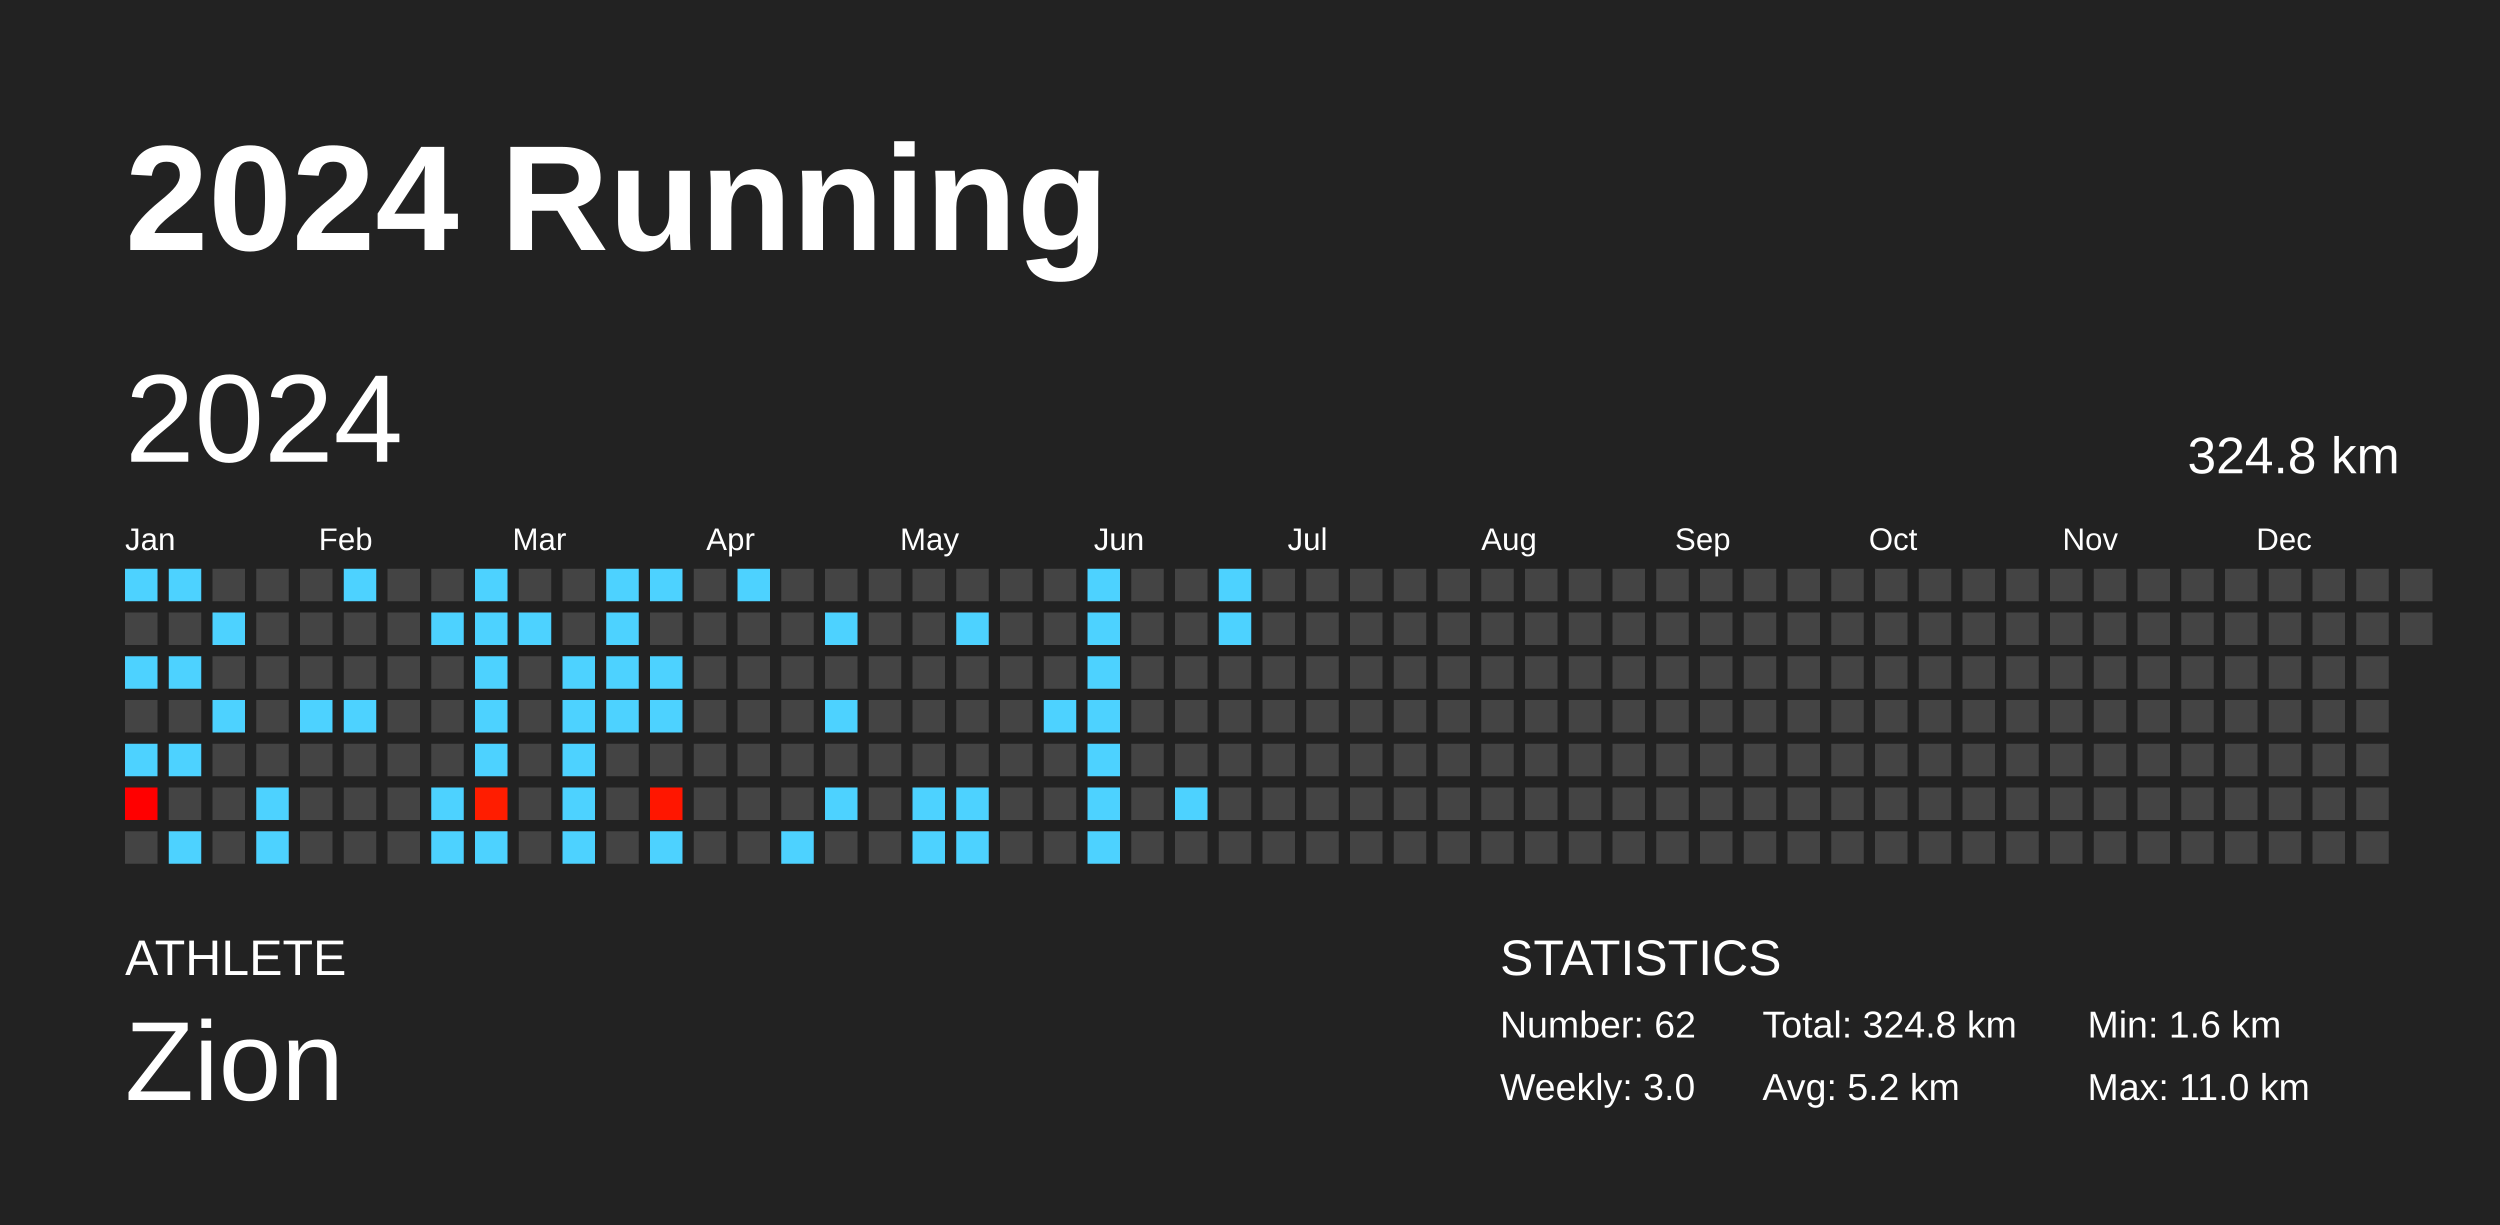
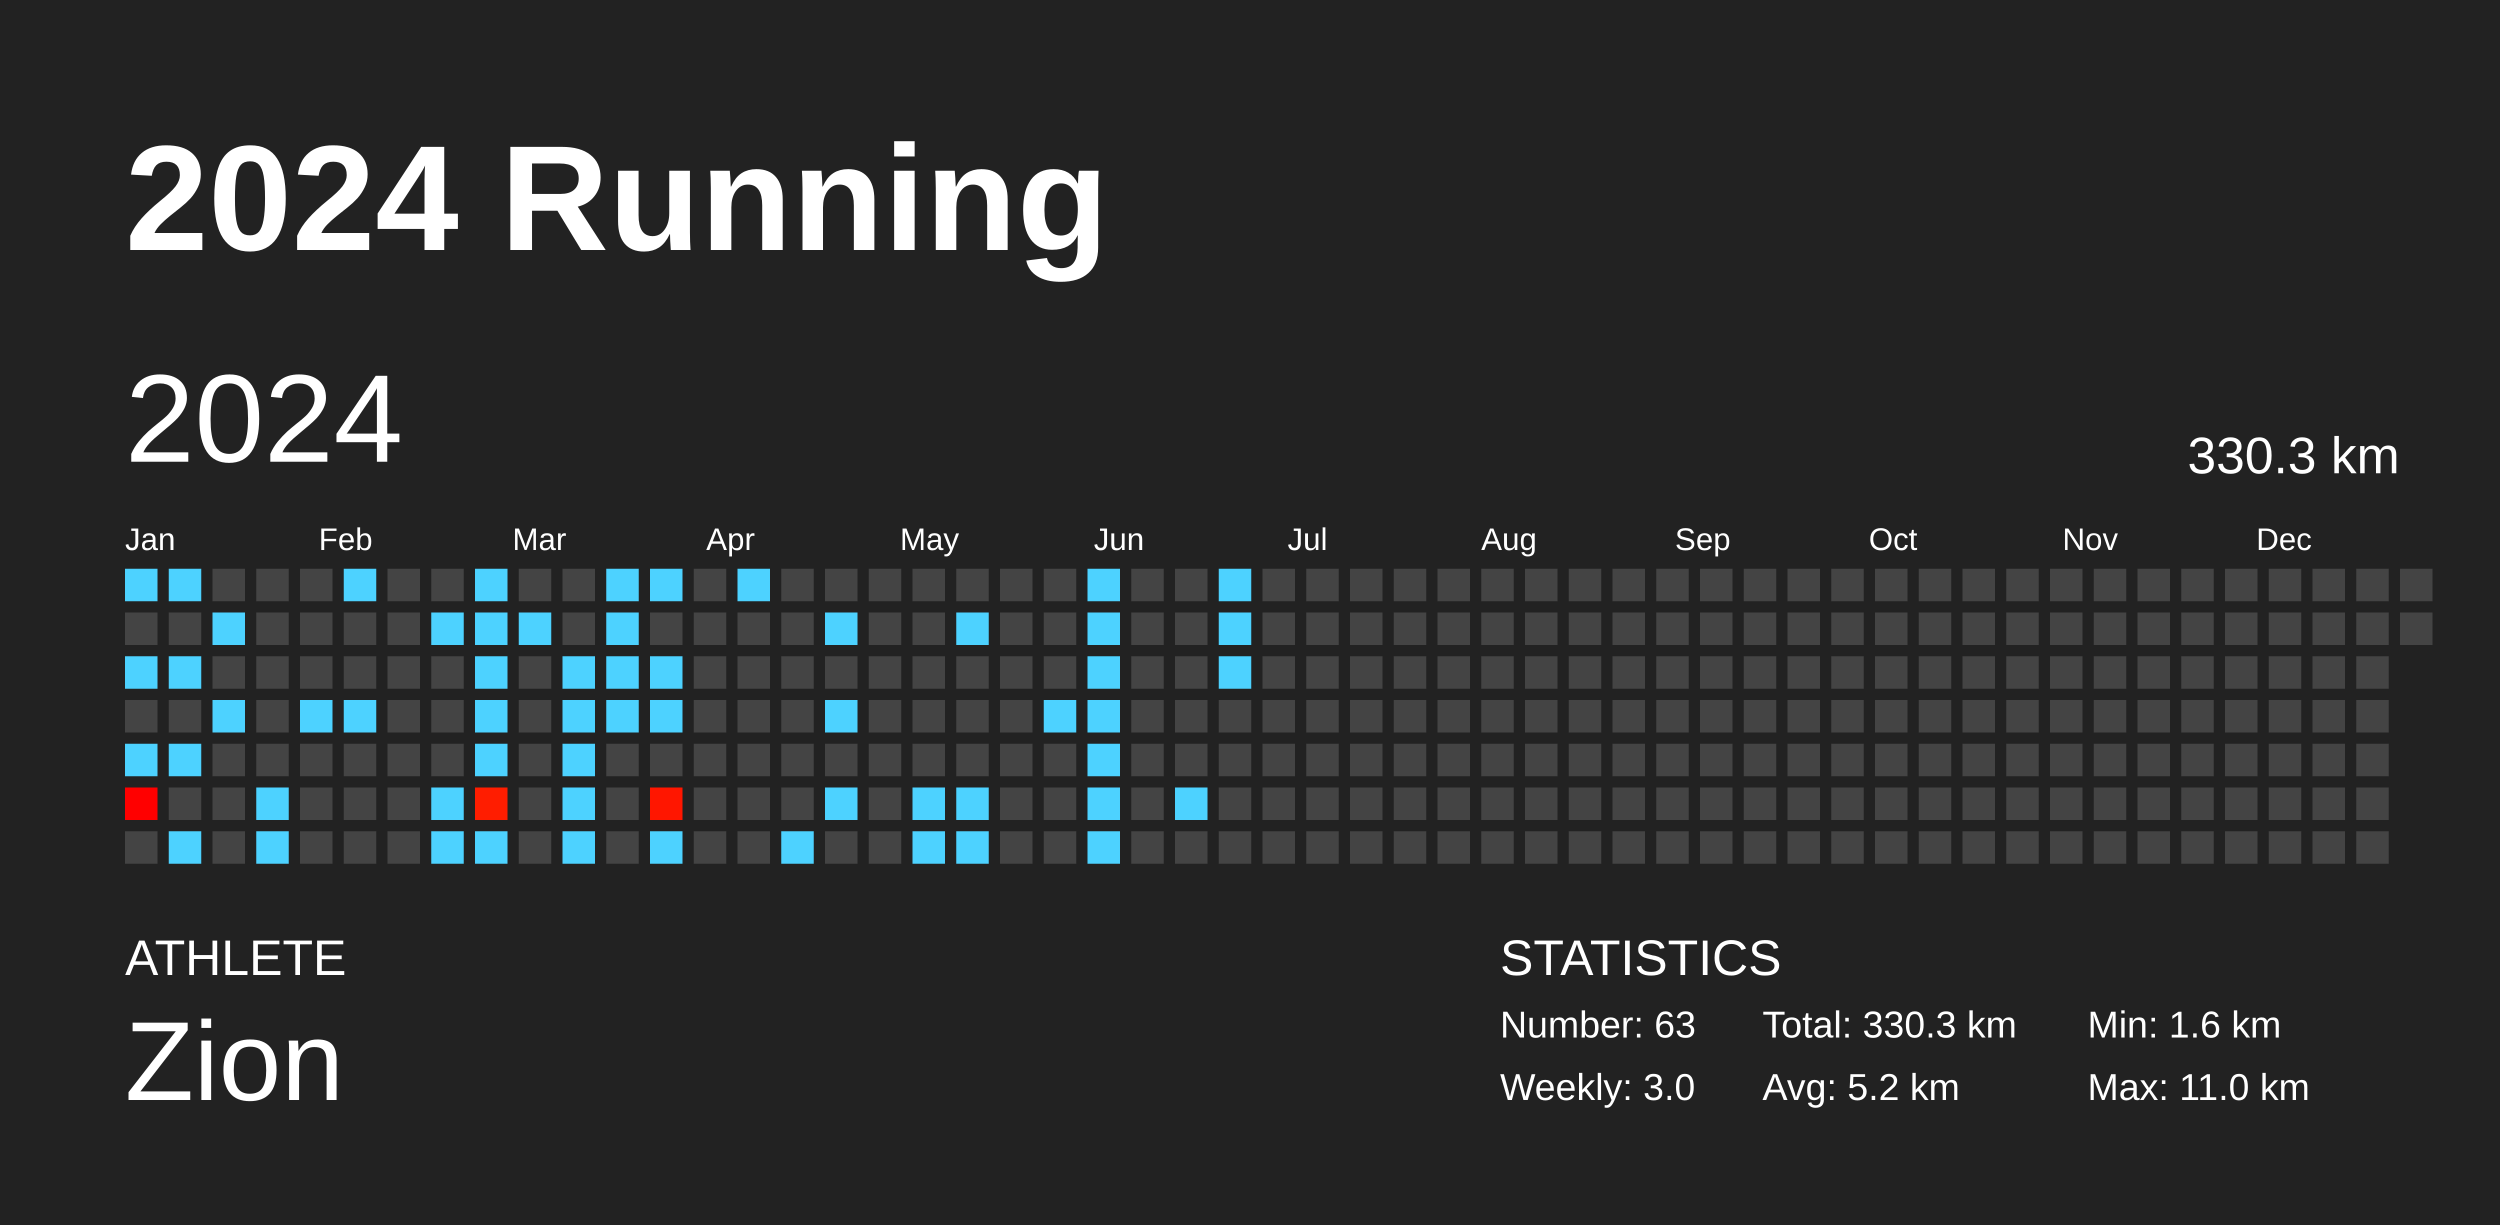
<svg xmlns="http://www.w3.org/2000/svg" baseProfile="full" height="98mm" version="1.1" viewBox="0,0,200,98" width="200mm">
  <defs />
  <rect fill="#222222" height="98" width="200" x="0" y="0" />
  <text fill="#FFFFFF" style="font-size:12px; font-family:Arial; font-weight:bold;" x="10" y="20">2024 Running</text>
  <text fill="#FFFFFF" style="font-size:4px; font-family:Arial" x="10" y="78">ATHLETE</text>
  <text fill="#FFFFFF" style="font-size:9px; font-family:Arial" x="10" y="88">Zion</text>
  <text fill="#FFFFFF" style="font-size:4px; font-family:Arial" x="120" y="78">STATISTICS</text>
-   <text fill="#FFFFFF" style="font-size:3px; font-family:Arial" x="120" y="83">Number: 62</text>
+   <text fill="#FFFFFF" style="font-size:3px; font-family:Arial" x="120" y="83">Number: 63</text>
  <text fill="#FFFFFF" style="font-size:3px; font-family:Arial" x="120" y="88">Weekly: 3.0</text>
-   <text fill="#FFFFFF" style="font-size:3px; font-family:Arial" x="141" y="83">Total: 324.8 km</text>
+   <text fill="#FFFFFF" style="font-size:3px; font-family:Arial" x="141" y="83">Total: 330.3 km</text>
  <text fill="#FFFFFF" style="font-size:3px; font-family:Arial" x="141" y="88">Avg: 5.2 km</text>
  <text fill="#FFFFFF" style="font-size:3px; font-family:Arial" x="167" y="83">Min: 1.6 km</text>
  <text fill="#FFFFFF" style="font-size:3px; font-family:Arial" x="167" y="88">Max: 11.0 km</text>
  <text dominant-baseline="hanging" fill="#FFFFFF" style="font-size:10.0px; font-family:Arial;" x="10" y="30">2024</text>
-   <text dominant-baseline="hanging" fill="#FFFFFF" style="font-size:4.125px; font-family:Arial;" x="175" y="35">324.8 km</text>
+   <text dominant-baseline="hanging" fill="#FFFFFF" style="font-size:4.125px; font-family:Arial;" x="175" y="35">330.3 km</text>
  <text fill="#FFFFFF" style="font-size:2.5px; font-family:Arial" x="10.0" y="44">Jan</text>
  <text fill="#FFFFFF" style="font-size:2.5px; font-family:Arial" x="25.5" y="44">Feb</text>
  <text fill="#FFFFFF" style="font-size:2.5px; font-family:Arial" x="41.0" y="44">Mar</text>
  <text fill="#FFFFFF" style="font-size:2.5px; font-family:Arial" x="56.5" y="44">Apr</text>
  <text fill="#FFFFFF" style="font-size:2.5px; font-family:Arial" x="72.0" y="44">May</text>
  <text fill="#FFFFFF" style="font-size:2.5px; font-family:Arial" x="87.5" y="44">Jun</text>
  <text fill="#FFFFFF" style="font-size:2.5px; font-family:Arial" x="103.0" y="44">Jul</text>
  <text fill="#FFFFFF" style="font-size:2.5px; font-family:Arial" x="118.5" y="44">Aug</text>
  <text fill="#FFFFFF" style="font-size:2.5px; font-family:Arial" x="134.0" y="44">Sep</text>
  <text fill="#FFFFFF" style="font-size:2.5px; font-family:Arial" x="149.5" y="44">Oct</text>
  <text fill="#FFFFFF" style="font-size:2.5px; font-family:Arial" x="165.0" y="44">Nov</text>
  <text fill="#FFFFFF" style="font-size:2.5px; font-family:Arial" x="180.5" y="44">Dec</text>
  <rect fill="#4dd2ff" height="2.6" width="2.6" x="10.0" y="45.5" />
  <rect fill="#444444" height="2.6" width="2.6" x="10.0" y="49.0" />
  <rect fill="#4dd2ff" height="2.6" width="2.6" x="10.0" y="52.5" />
  <rect fill="#444444" height="2.6" width="2.6" x="10.0" y="56.0" />
  <rect fill="#4dd2ff" height="2.6" width="2.6" x="10.0" y="59.5" />
  <rect fill="#ff0000" height="2.6" width="2.6" x="10.0" y="63.0" />
  <rect fill="#444444" height="2.6" width="2.6" x="10.0" y="66.5" />
  <rect fill="#4dd2ff" height="2.6" width="2.6" x="13.5" y="45.5" />
  <rect fill="#444444" height="2.6" width="2.6" x="13.5" y="49.0" />
  <rect fill="#4dd2ff" height="2.6" width="2.6" x="13.5" y="52.5" />
  <rect fill="#444444" height="2.6" width="2.6" x="13.5" y="56.0" />
  <rect fill="#4dd2ff" height="2.6" width="2.6" x="13.5" y="59.5" />
  <rect fill="#444444" height="2.6" width="2.6" x="13.5" y="63.0" />
  <rect fill="#4dd2ff" height="2.6" width="2.6" x="13.5" y="66.5" />
  <rect fill="#444444" height="2.6" width="2.6" x="17.0" y="45.5" />
  <rect fill="#4dd2ff" height="2.6" width="2.6" x="17.0" y="49.0" />
  <rect fill="#444444" height="2.6" width="2.6" x="17.0" y="52.5" />
  <rect fill="#4dd2ff" height="2.6" width="2.6" x="17.0" y="56.0" />
  <rect fill="#444444" height="2.6" width="2.6" x="17.0" y="59.5" />
  <rect fill="#444444" height="2.6" width="2.6" x="17.0" y="63.0" />
  <rect fill="#444444" height="2.6" width="2.6" x="17.0" y="66.5" />
  <rect fill="#444444" height="2.6" width="2.6" x="20.5" y="45.5" />
  <rect fill="#444444" height="2.6" width="2.6" x="20.5" y="49.0" />
  <rect fill="#444444" height="2.6" width="2.6" x="20.5" y="52.5" />
  <rect fill="#444444" height="2.6" width="2.6" x="20.5" y="56.0" />
  <rect fill="#444444" height="2.6" width="2.6" x="20.5" y="59.5" />
  <rect fill="#4dd2ff" height="2.6" width="2.6" x="20.5" y="63.0" />
  <rect fill="#4dd2ff" height="2.6" width="2.6" x="20.5" y="66.5" />
  <rect fill="#444444" height="2.6" width="2.6" x="24.0" y="45.5" />
  <rect fill="#444444" height="2.6" width="2.6" x="24.0" y="49.0" />
  <rect fill="#444444" height="2.6" width="2.6" x="24.0" y="52.5" />
  <rect fill="#4dd2ff" height="2.6" width="2.6" x="24.0" y="56.0" />
  <rect fill="#444444" height="2.6" width="2.6" x="24.0" y="59.5" />
  <rect fill="#444444" height="2.6" width="2.6" x="24.0" y="63.0" />
  <rect fill="#444444" height="2.6" width="2.6" x="24.0" y="66.5" />
  <rect fill="#4dd2ff" height="2.6" width="2.6" x="27.5" y="45.5" />
  <rect fill="#444444" height="2.6" width="2.6" x="27.5" y="49.0" />
  <rect fill="#444444" height="2.6" width="2.6" x="27.5" y="52.5" />
  <rect fill="#4dd2ff" height="2.6" width="2.6" x="27.5" y="56.0" />
  <rect fill="#444444" height="2.6" width="2.6" x="27.5" y="59.5" />
  <rect fill="#444444" height="2.6" width="2.6" x="27.5" y="63.0" />
  <rect fill="#444444" height="2.6" width="2.6" x="27.5" y="66.5" />
  <rect fill="#444444" height="2.6" width="2.6" x="31.0" y="45.5" />
  <rect fill="#444444" height="2.6" width="2.6" x="31.0" y="49.0" />
  <rect fill="#444444" height="2.6" width="2.6" x="31.0" y="52.5" />
  <rect fill="#444444" height="2.6" width="2.6" x="31.0" y="56.0" />
  <rect fill="#444444" height="2.6" width="2.6" x="31.0" y="59.5" />
  <rect fill="#444444" height="2.6" width="2.6" x="31.0" y="63.0" />
  <rect fill="#444444" height="2.6" width="2.6" x="31.0" y="66.5" />
  <rect fill="#444444" height="2.6" width="2.6" x="34.5" y="45.5" />
  <rect fill="#4dd2ff" height="2.6" width="2.6" x="34.5" y="49.0" />
  <rect fill="#444444" height="2.6" width="2.6" x="34.5" y="52.5" />
  <rect fill="#444444" height="2.6" width="2.6" x="34.5" y="56.0" />
  <rect fill="#444444" height="2.6" width="2.6" x="34.5" y="59.5" />
  <rect fill="#4dd2ff" height="2.6" width="2.6" x="34.5" y="63.0" />
  <rect fill="#4dd2ff" height="2.6" width="2.6" x="34.5" y="66.5" />
  <rect fill="#4dd2ff" height="2.6" width="2.6" x="38.0" y="45.5" />
  <rect fill="#4dd2ff" height="2.6" width="2.6" x="38.0" y="49.0" />
  <rect fill="#4dd2ff" height="2.6" width="2.6" x="38.0" y="52.5" />
  <rect fill="#4dd2ff" height="2.6" width="2.6" x="38.0" y="56.0" />
  <rect fill="#4dd2ff" height="2.6" width="2.6" x="38.0" y="59.5" />
  <rect fill="#ff1d00" height="2.6" width="2.6" x="38.0" y="63.0" />
  <rect fill="#4dd2ff" height="2.6" width="2.6" x="38.0" y="66.5" />
  <rect fill="#444444" height="2.6" width="2.6" x="41.5" y="45.5" />
  <rect fill="#4dd2ff" height="2.6" width="2.6" x="41.5" y="49.0" />
  <rect fill="#444444" height="2.6" width="2.6" x="41.5" y="52.5" />
  <rect fill="#444444" height="2.6" width="2.6" x="41.5" y="56.0" />
  <rect fill="#444444" height="2.6" width="2.6" x="41.5" y="59.5" />
  <rect fill="#444444" height="2.6" width="2.6" x="41.5" y="63.0" />
  <rect fill="#444444" height="2.6" width="2.6" x="41.5" y="66.5" />
  <rect fill="#444444" height="2.6" width="2.6" x="45.0" y="45.5" />
  <rect fill="#444444" height="2.6" width="2.6" x="45.0" y="49.0" />
  <rect fill="#4dd2ff" height="2.6" width="2.6" x="45.0" y="52.5" />
  <rect fill="#4dd2ff" height="2.6" width="2.6" x="45.0" y="56.0" />
  <rect fill="#4dd2ff" height="2.6" width="2.6" x="45.0" y="59.5" />
  <rect fill="#4dd2ff" height="2.6" width="2.6" x="45.0" y="63.0" />
  <rect fill="#4dd2ff" height="2.6" width="2.6" x="45.0" y="66.5" />
  <rect fill="#4dd2ff" height="2.6" width="2.6" x="48.5" y="45.5" />
  <rect fill="#4dd2ff" height="2.6" width="2.6" x="48.5" y="49.0" />
  <rect fill="#4dd2ff" height="2.6" width="2.6" x="48.5" y="52.5" />
  <rect fill="#4dd2ff" height="2.6" width="2.6" x="48.5" y="56.0" />
  <rect fill="#444444" height="2.6" width="2.6" x="48.5" y="59.5" />
  <rect fill="#444444" height="2.6" width="2.6" x="48.5" y="63.0" />
  <rect fill="#444444" height="2.6" width="2.6" x="48.5" y="66.5" />
  <rect fill="#4dd2ff" height="2.6" width="2.6" x="52.0" y="45.5" />
  <rect fill="#444444" height="2.6" width="2.6" x="52.0" y="49.0" />
  <rect fill="#4dd2ff" height="2.6" width="2.6" x="52.0" y="52.5" />
  <rect fill="#4dd2ff" height="2.6" width="2.6" x="52.0" y="56.0" />
  <rect fill="#444444" height="2.6" width="2.6" x="52.0" y="59.5" />
  <rect fill="#ff1600" height="2.6" width="2.6" x="52.0" y="63.0" />
  <rect fill="#4dd2ff" height="2.6" width="2.6" x="52.0" y="66.5" />
  <rect fill="#444444" height="2.6" width="2.6" x="55.5" y="45.5" />
  <rect fill="#444444" height="2.6" width="2.6" x="55.5" y="49.0" />
  <rect fill="#444444" height="2.6" width="2.6" x="55.5" y="52.5" />
  <rect fill="#444444" height="2.6" width="2.6" x="55.5" y="56.0" />
  <rect fill="#444444" height="2.6" width="2.6" x="55.5" y="59.5" />
  <rect fill="#444444" height="2.6" width="2.6" x="55.5" y="63.0" />
  <rect fill="#444444" height="2.6" width="2.6" x="55.5" y="66.5" />
  <rect fill="#4dd2ff" height="2.6" width="2.6" x="59.0" y="45.5" />
  <rect fill="#444444" height="2.6" width="2.6" x="59.0" y="49.0" />
  <rect fill="#444444" height="2.6" width="2.6" x="59.0" y="52.5" />
  <rect fill="#444444" height="2.6" width="2.6" x="59.0" y="56.0" />
  <rect fill="#444444" height="2.6" width="2.6" x="59.0" y="59.5" />
  <rect fill="#444444" height="2.6" width="2.6" x="59.0" y="63.0" />
  <rect fill="#444444" height="2.6" width="2.6" x="59.0" y="66.5" />
  <rect fill="#444444" height="2.6" width="2.6" x="62.5" y="45.5" />
  <rect fill="#444444" height="2.6" width="2.6" x="62.5" y="49.0" />
  <rect fill="#444444" height="2.6" width="2.6" x="62.5" y="52.5" />
  <rect fill="#444444" height="2.6" width="2.6" x="62.5" y="56.0" />
  <rect fill="#444444" height="2.6" width="2.6" x="62.5" y="59.5" />
  <rect fill="#444444" height="2.6" width="2.6" x="62.5" y="63.0" />
  <rect fill="#4dd2ff" height="2.6" width="2.6" x="62.5" y="66.5" />
  <rect fill="#444444" height="2.6" width="2.6" x="66.0" y="45.5" />
  <rect fill="#4dd2ff" height="2.6" width="2.6" x="66.0" y="49.0" />
  <rect fill="#444444" height="2.6" width="2.6" x="66.0" y="52.5" />
  <rect fill="#4dd2ff" height="2.6" width="2.6" x="66.0" y="56.0" />
  <rect fill="#444444" height="2.6" width="2.6" x="66.0" y="59.5" />
  <rect fill="#4dd2ff" height="2.6" width="2.6" x="66.0" y="63.0" />
  <rect fill="#444444" height="2.6" width="2.6" x="66.0" y="66.5" />
  <rect fill="#444444" height="2.6" width="2.6" x="69.5" y="45.5" />
  <rect fill="#444444" height="2.6" width="2.6" x="69.5" y="49.0" />
  <rect fill="#444444" height="2.6" width="2.6" x="69.5" y="52.5" />
  <rect fill="#444444" height="2.6" width="2.6" x="69.5" y="56.0" />
  <rect fill="#444444" height="2.6" width="2.6" x="69.5" y="59.5" />
  <rect fill="#444444" height="2.6" width="2.6" x="69.5" y="63.0" />
  <rect fill="#444444" height="2.6" width="2.6" x="69.5" y="66.5" />
  <rect fill="#444444" height="2.6" width="2.6" x="73.0" y="45.5" />
  <rect fill="#444444" height="2.6" width="2.6" x="73.0" y="49.0" />
  <rect fill="#444444" height="2.6" width="2.6" x="73.0" y="52.5" />
  <rect fill="#444444" height="2.6" width="2.6" x="73.0" y="56.0" />
  <rect fill="#444444" height="2.6" width="2.6" x="73.0" y="59.5" />
  <rect fill="#4dd2ff" height="2.6" width="2.6" x="73.0" y="63.0" />
  <rect fill="#4dd2ff" height="2.6" width="2.6" x="73.0" y="66.5" />
  <rect fill="#444444" height="2.6" width="2.6" x="76.5" y="45.5" />
  <rect fill="#4dd2ff" height="2.6" width="2.6" x="76.5" y="49.0" />
  <rect fill="#444444" height="2.6" width="2.6" x="76.5" y="52.5" />
  <rect fill="#444444" height="2.6" width="2.6" x="76.5" y="56.0" />
  <rect fill="#444444" height="2.6" width="2.6" x="76.5" y="59.5" />
  <rect fill="#4dd2ff" height="2.6" width="2.6" x="76.5" y="63.0" />
  <rect fill="#4dd2ff" height="2.6" width="2.6" x="76.5" y="66.5" />
  <rect fill="#444444" height="2.6" width="2.6" x="80.0" y="45.5" />
  <rect fill="#444444" height="2.6" width="2.6" x="80.0" y="49.0" />
  <rect fill="#444444" height="2.6" width="2.6" x="80.0" y="52.5" />
  <rect fill="#444444" height="2.6" width="2.6" x="80.0" y="56.0" />
  <rect fill="#444444" height="2.6" width="2.6" x="80.0" y="59.5" />
  <rect fill="#444444" height="2.6" width="2.6" x="80.0" y="63.0" />
  <rect fill="#444444" height="2.6" width="2.6" x="80.0" y="66.5" />
  <rect fill="#444444" height="2.6" width="2.6" x="83.5" y="45.5" />
  <rect fill="#444444" height="2.6" width="2.6" x="83.5" y="49.0" />
  <rect fill="#444444" height="2.6" width="2.6" x="83.5" y="52.5" />
  <rect fill="#4dd2ff" height="2.6" width="2.6" x="83.5" y="56.0" />
  <rect fill="#444444" height="2.6" width="2.6" x="83.5" y="59.5" />
  <rect fill="#444444" height="2.6" width="2.6" x="83.5" y="63.0" />
  <rect fill="#444444" height="2.6" width="2.6" x="83.5" y="66.5" />
  <rect fill="#4dd2ff" height="2.6" width="2.6" x="87.0" y="45.5" />
  <rect fill="#4dd2ff" height="2.6" width="2.6" x="87.0" y="49.0" />
  <rect fill="#4dd2ff" height="2.6" width="2.6" x="87.0" y="52.5" />
  <rect fill="#4dd2ff" height="2.6" width="2.6" x="87.0" y="56.0" />
  <rect fill="#4dd2ff" height="2.6" width="2.6" x="87.0" y="59.5" />
  <rect fill="#4dd2ff" height="2.6" width="2.6" x="87.0" y="63.0" />
  <rect fill="#4dd2ff" height="2.6" width="2.6" x="87.0" y="66.5" />
  <rect fill="#444444" height="2.6" width="2.6" x="90.5" y="45.5" />
  <rect fill="#444444" height="2.6" width="2.6" x="90.5" y="49.0" />
  <rect fill="#444444" height="2.6" width="2.6" x="90.5" y="52.5" />
  <rect fill="#444444" height="2.6" width="2.6" x="90.5" y="56.0" />
  <rect fill="#444444" height="2.6" width="2.6" x="90.5" y="59.5" />
  <rect fill="#444444" height="2.6" width="2.6" x="90.5" y="63.0" />
  <rect fill="#444444" height="2.6" width="2.6" x="90.5" y="66.5" />
  <rect fill="#444444" height="2.6" width="2.6" x="94.0" y="45.5" />
  <rect fill="#444444" height="2.6" width="2.6" x="94.0" y="49.0" />
  <rect fill="#444444" height="2.6" width="2.6" x="94.0" y="52.5" />
  <rect fill="#444444" height="2.6" width="2.6" x="94.0" y="56.0" />
  <rect fill="#444444" height="2.6" width="2.6" x="94.0" y="59.5" />
  <rect fill="#4dd2ff" height="2.6" width="2.6" x="94.0" y="63.0" />
  <rect fill="#444444" height="2.6" width="2.6" x="94.0" y="66.5" />
  <rect fill="#4dd2ff" height="2.6" width="2.6" x="97.5" y="45.5" />
  <rect fill="#4dd2ff" height="2.6" width="2.6" x="97.5" y="49.0" />
-   <rect fill="#444444" height="2.6" width="2.6" x="97.5" y="52.5" />
+   <rect fill="#4dd2ff" height="2.6" width="2.6" x="97.5" y="52.5" />
  <rect fill="#444444" height="2.6" width="2.6" x="97.5" y="56.0" />
  <rect fill="#444444" height="2.6" width="2.6" x="97.5" y="59.5" />
  <rect fill="#444444" height="2.6" width="2.6" x="97.5" y="63.0" />
  <rect fill="#444444" height="2.6" width="2.6" x="97.5" y="66.5" />
  <rect fill="#444444" height="2.6" width="2.6" x="101.0" y="45.5" />
  <rect fill="#444444" height="2.6" width="2.6" x="101.0" y="49.0" />
  <rect fill="#444444" height="2.6" width="2.6" x="101.0" y="52.5" />
  <rect fill="#444444" height="2.6" width="2.6" x="101.0" y="56.0" />
  <rect fill="#444444" height="2.6" width="2.6" x="101.0" y="59.5" />
  <rect fill="#444444" height="2.6" width="2.6" x="101.0" y="63.0" />
  <rect fill="#444444" height="2.6" width="2.6" x="101.0" y="66.5" />
  <rect fill="#444444" height="2.6" width="2.6" x="104.5" y="45.5" />
  <rect fill="#444444" height="2.6" width="2.6" x="104.5" y="49.0" />
  <rect fill="#444444" height="2.6" width="2.6" x="104.5" y="52.5" />
  <rect fill="#444444" height="2.6" width="2.6" x="104.5" y="56.0" />
  <rect fill="#444444" height="2.6" width="2.6" x="104.5" y="59.5" />
  <rect fill="#444444" height="2.6" width="2.6" x="104.5" y="63.0" />
  <rect fill="#444444" height="2.6" width="2.6" x="104.5" y="66.5" />
  <rect fill="#444444" height="2.6" width="2.6" x="108.0" y="45.5" />
  <rect fill="#444444" height="2.6" width="2.6" x="108.0" y="49.0" />
  <rect fill="#444444" height="2.6" width="2.6" x="108.0" y="52.5" />
  <rect fill="#444444" height="2.6" width="2.6" x="108.0" y="56.0" />
  <rect fill="#444444" height="2.6" width="2.6" x="108.0" y="59.5" />
  <rect fill="#444444" height="2.6" width="2.6" x="108.0" y="63.0" />
  <rect fill="#444444" height="2.6" width="2.6" x="108.0" y="66.5" />
  <rect fill="#444444" height="2.6" width="2.6" x="111.5" y="45.5" />
  <rect fill="#444444" height="2.6" width="2.6" x="111.5" y="49.0" />
  <rect fill="#444444" height="2.6" width="2.6" x="111.5" y="52.5" />
  <rect fill="#444444" height="2.6" width="2.6" x="111.5" y="56.0" />
  <rect fill="#444444" height="2.6" width="2.6" x="111.5" y="59.5" />
  <rect fill="#444444" height="2.6" width="2.6" x="111.5" y="63.0" />
  <rect fill="#444444" height="2.6" width="2.6" x="111.5" y="66.5" />
  <rect fill="#444444" height="2.6" width="2.6" x="115.0" y="45.5" />
  <rect fill="#444444" height="2.6" width="2.6" x="115.0" y="49.0" />
  <rect fill="#444444" height="2.6" width="2.6" x="115.0" y="52.5" />
  <rect fill="#444444" height="2.6" width="2.6" x="115.0" y="56.0" />
  <rect fill="#444444" height="2.6" width="2.6" x="115.0" y="59.5" />
  <rect fill="#444444" height="2.6" width="2.6" x="115.0" y="63.0" />
  <rect fill="#444444" height="2.6" width="2.6" x="115.0" y="66.5" />
  <rect fill="#444444" height="2.6" width="2.6" x="118.5" y="45.5" />
  <rect fill="#444444" height="2.6" width="2.6" x="118.5" y="49.0" />
  <rect fill="#444444" height="2.6" width="2.6" x="118.5" y="52.5" />
  <rect fill="#444444" height="2.6" width="2.6" x="118.5" y="56.0" />
  <rect fill="#444444" height="2.6" width="2.6" x="118.5" y="59.5" />
  <rect fill="#444444" height="2.6" width="2.6" x="118.5" y="63.0" />
  <rect fill="#444444" height="2.6" width="2.6" x="118.5" y="66.5" />
  <rect fill="#444444" height="2.6" width="2.6" x="122.0" y="45.5" />
  <rect fill="#444444" height="2.6" width="2.6" x="122.0" y="49.0" />
  <rect fill="#444444" height="2.6" width="2.6" x="122.0" y="52.5" />
  <rect fill="#444444" height="2.6" width="2.6" x="122.0" y="56.0" />
  <rect fill="#444444" height="2.6" width="2.6" x="122.0" y="59.5" />
  <rect fill="#444444" height="2.6" width="2.6" x="122.0" y="63.0" />
  <rect fill="#444444" height="2.6" width="2.6" x="122.0" y="66.5" />
  <rect fill="#444444" height="2.6" width="2.6" x="125.5" y="45.5" />
  <rect fill="#444444" height="2.6" width="2.6" x="125.5" y="49.0" />
  <rect fill="#444444" height="2.6" width="2.6" x="125.5" y="52.5" />
  <rect fill="#444444" height="2.6" width="2.6" x="125.5" y="56.0" />
  <rect fill="#444444" height="2.6" width="2.6" x="125.5" y="59.5" />
  <rect fill="#444444" height="2.6" width="2.6" x="125.5" y="63.0" />
  <rect fill="#444444" height="2.6" width="2.6" x="125.5" y="66.5" />
  <rect fill="#444444" height="2.6" width="2.6" x="129.0" y="45.5" />
  <rect fill="#444444" height="2.6" width="2.6" x="129.0" y="49.0" />
  <rect fill="#444444" height="2.6" width="2.6" x="129.0" y="52.5" />
  <rect fill="#444444" height="2.6" width="2.6" x="129.0" y="56.0" />
  <rect fill="#444444" height="2.6" width="2.6" x="129.0" y="59.5" />
  <rect fill="#444444" height="2.6" width="2.6" x="129.0" y="63.0" />
  <rect fill="#444444" height="2.6" width="2.6" x="129.0" y="66.5" />
  <rect fill="#444444" height="2.6" width="2.6" x="132.5" y="45.5" />
  <rect fill="#444444" height="2.6" width="2.6" x="132.5" y="49.0" />
  <rect fill="#444444" height="2.6" width="2.6" x="132.5" y="52.5" />
  <rect fill="#444444" height="2.6" width="2.6" x="132.5" y="56.0" />
  <rect fill="#444444" height="2.6" width="2.6" x="132.5" y="59.5" />
  <rect fill="#444444" height="2.6" width="2.6" x="132.5" y="63.0" />
  <rect fill="#444444" height="2.6" width="2.6" x="132.5" y="66.5" />
  <rect fill="#444444" height="2.6" width="2.6" x="136.0" y="45.5" />
  <rect fill="#444444" height="2.6" width="2.6" x="136.0" y="49.0" />
  <rect fill="#444444" height="2.6" width="2.6" x="136.0" y="52.5" />
  <rect fill="#444444" height="2.6" width="2.6" x="136.0" y="56.0" />
  <rect fill="#444444" height="2.6" width="2.6" x="136.0" y="59.5" />
  <rect fill="#444444" height="2.6" width="2.6" x="136.0" y="63.0" />
  <rect fill="#444444" height="2.6" width="2.6" x="136.0" y="66.5" />
  <rect fill="#444444" height="2.6" width="2.6" x="139.5" y="45.5" />
  <rect fill="#444444" height="2.6" width="2.6" x="139.5" y="49.0" />
  <rect fill="#444444" height="2.6" width="2.6" x="139.5" y="52.5" />
  <rect fill="#444444" height="2.6" width="2.6" x="139.5" y="56.0" />
  <rect fill="#444444" height="2.6" width="2.6" x="139.5" y="59.5" />
  <rect fill="#444444" height="2.6" width="2.6" x="139.5" y="63.0" />
  <rect fill="#444444" height="2.6" width="2.6" x="139.5" y="66.5" />
  <rect fill="#444444" height="2.6" width="2.6" x="143.0" y="45.5" />
  <rect fill="#444444" height="2.6" width="2.6" x="143.0" y="49.0" />
  <rect fill="#444444" height="2.6" width="2.6" x="143.0" y="52.5" />
  <rect fill="#444444" height="2.6" width="2.6" x="143.0" y="56.0" />
  <rect fill="#444444" height="2.6" width="2.6" x="143.0" y="59.5" />
  <rect fill="#444444" height="2.6" width="2.6" x="143.0" y="63.0" />
  <rect fill="#444444" height="2.6" width="2.6" x="143.0" y="66.5" />
  <rect fill="#444444" height="2.6" width="2.6" x="146.5" y="45.5" />
  <rect fill="#444444" height="2.6" width="2.6" x="146.5" y="49.0" />
  <rect fill="#444444" height="2.6" width="2.6" x="146.5" y="52.5" />
  <rect fill="#444444" height="2.6" width="2.6" x="146.5" y="56.0" />
  <rect fill="#444444" height="2.6" width="2.6" x="146.5" y="59.5" />
  <rect fill="#444444" height="2.6" width="2.6" x="146.5" y="63.0" />
  <rect fill="#444444" height="2.6" width="2.6" x="146.5" y="66.5" />
  <rect fill="#444444" height="2.6" width="2.6" x="150.0" y="45.5" />
  <rect fill="#444444" height="2.6" width="2.6" x="150.0" y="49.0" />
  <rect fill="#444444" height="2.6" width="2.6" x="150.0" y="52.5" />
  <rect fill="#444444" height="2.6" width="2.6" x="150.0" y="56.0" />
  <rect fill="#444444" height="2.6" width="2.6" x="150.0" y="59.5" />
  <rect fill="#444444" height="2.6" width="2.6" x="150.0" y="63.0" />
  <rect fill="#444444" height="2.6" width="2.6" x="150.0" y="66.5" />
  <rect fill="#444444" height="2.6" width="2.6" x="153.5" y="45.5" />
  <rect fill="#444444" height="2.6" width="2.6" x="153.5" y="49.0" />
  <rect fill="#444444" height="2.6" width="2.6" x="153.5" y="52.5" />
  <rect fill="#444444" height="2.6" width="2.6" x="153.5" y="56.0" />
  <rect fill="#444444" height="2.6" width="2.6" x="153.5" y="59.5" />
  <rect fill="#444444" height="2.6" width="2.6" x="153.5" y="63.0" />
  <rect fill="#444444" height="2.6" width="2.6" x="153.5" y="66.5" />
  <rect fill="#444444" height="2.6" width="2.6" x="157.0" y="45.5" />
  <rect fill="#444444" height="2.6" width="2.6" x="157.0" y="49.0" />
  <rect fill="#444444" height="2.6" width="2.6" x="157.0" y="52.5" />
  <rect fill="#444444" height="2.6" width="2.6" x="157.0" y="56.0" />
  <rect fill="#444444" height="2.6" width="2.6" x="157.0" y="59.5" />
  <rect fill="#444444" height="2.6" width="2.6" x="157.0" y="63.0" />
  <rect fill="#444444" height="2.6" width="2.6" x="157.0" y="66.5" />
  <rect fill="#444444" height="2.6" width="2.6" x="160.5" y="45.5" />
  <rect fill="#444444" height="2.6" width="2.6" x="160.5" y="49.0" />
  <rect fill="#444444" height="2.6" width="2.6" x="160.5" y="52.5" />
  <rect fill="#444444" height="2.6" width="2.6" x="160.5" y="56.0" />
  <rect fill="#444444" height="2.6" width="2.6" x="160.5" y="59.5" />
  <rect fill="#444444" height="2.6" width="2.6" x="160.5" y="63.0" />
  <rect fill="#444444" height="2.6" width="2.6" x="160.5" y="66.5" />
  <rect fill="#444444" height="2.6" width="2.6" x="164.0" y="45.5" />
  <rect fill="#444444" height="2.6" width="2.6" x="164.0" y="49.0" />
  <rect fill="#444444" height="2.6" width="2.6" x="164.0" y="52.5" />
  <rect fill="#444444" height="2.6" width="2.6" x="164.0" y="56.0" />
  <rect fill="#444444" height="2.6" width="2.6" x="164.0" y="59.5" />
  <rect fill="#444444" height="2.6" width="2.6" x="164.0" y="63.0" />
  <rect fill="#444444" height="2.6" width="2.6" x="164.0" y="66.5" />
  <rect fill="#444444" height="2.6" width="2.6" x="167.5" y="45.5" />
  <rect fill="#444444" height="2.6" width="2.6" x="167.5" y="49.0" />
  <rect fill="#444444" height="2.6" width="2.6" x="167.5" y="52.5" />
  <rect fill="#444444" height="2.6" width="2.6" x="167.5" y="56.0" />
  <rect fill="#444444" height="2.6" width="2.6" x="167.5" y="59.5" />
  <rect fill="#444444" height="2.6" width="2.6" x="167.5" y="63.0" />
  <rect fill="#444444" height="2.6" width="2.6" x="167.5" y="66.5" />
  <rect fill="#444444" height="2.6" width="2.6" x="171.0" y="45.5" />
  <rect fill="#444444" height="2.6" width="2.6" x="171.0" y="49.0" />
  <rect fill="#444444" height="2.6" width="2.6" x="171.0" y="52.5" />
  <rect fill="#444444" height="2.6" width="2.6" x="171.0" y="56.0" />
  <rect fill="#444444" height="2.6" width="2.6" x="171.0" y="59.5" />
  <rect fill="#444444" height="2.6" width="2.6" x="171.0" y="63.0" />
  <rect fill="#444444" height="2.6" width="2.6" x="171.0" y="66.5" />
  <rect fill="#444444" height="2.6" width="2.6" x="174.5" y="45.5" />
  <rect fill="#444444" height="2.6" width="2.6" x="174.5" y="49.0" />
  <rect fill="#444444" height="2.6" width="2.6" x="174.5" y="52.5" />
  <rect fill="#444444" height="2.6" width="2.6" x="174.5" y="56.0" />
  <rect fill="#444444" height="2.6" width="2.6" x="174.5" y="59.5" />
  <rect fill="#444444" height="2.6" width="2.6" x="174.5" y="63.0" />
  <rect fill="#444444" height="2.6" width="2.6" x="174.5" y="66.5" />
  <rect fill="#444444" height="2.6" width="2.6" x="178.0" y="45.5" />
  <rect fill="#444444" height="2.6" width="2.6" x="178.0" y="49.0" />
  <rect fill="#444444" height="2.6" width="2.6" x="178.0" y="52.5" />
  <rect fill="#444444" height="2.6" width="2.6" x="178.0" y="56.0" />
  <rect fill="#444444" height="2.6" width="2.6" x="178.0" y="59.5" />
  <rect fill="#444444" height="2.6" width="2.6" x="178.0" y="63.0" />
  <rect fill="#444444" height="2.6" width="2.6" x="178.0" y="66.5" />
  <rect fill="#444444" height="2.6" width="2.6" x="181.5" y="45.5" />
  <rect fill="#444444" height="2.6" width="2.6" x="181.5" y="49.0" />
  <rect fill="#444444" height="2.6" width="2.6" x="181.5" y="52.5" />
  <rect fill="#444444" height="2.6" width="2.6" x="181.5" y="56.0" />
  <rect fill="#444444" height="2.6" width="2.6" x="181.5" y="59.5" />
  <rect fill="#444444" height="2.6" width="2.6" x="181.5" y="63.0" />
  <rect fill="#444444" height="2.6" width="2.6" x="181.5" y="66.5" />
  <rect fill="#444444" height="2.6" width="2.6" x="185.0" y="45.5" />
  <rect fill="#444444" height="2.6" width="2.6" x="185.0" y="49.0" />
  <rect fill="#444444" height="2.6" width="2.6" x="185.0" y="52.5" />
  <rect fill="#444444" height="2.6" width="2.6" x="185.0" y="56.0" />
  <rect fill="#444444" height="2.6" width="2.6" x="185.0" y="59.5" />
  <rect fill="#444444" height="2.6" width="2.6" x="185.0" y="63.0" />
  <rect fill="#444444" height="2.6" width="2.6" x="185.0" y="66.5" />
  <rect fill="#444444" height="2.6" width="2.6" x="188.5" y="45.5" />
  <rect fill="#444444" height="2.6" width="2.6" x="188.5" y="49.0" />
  <rect fill="#444444" height="2.6" width="2.6" x="188.5" y="52.5" />
  <rect fill="#444444" height="2.6" width="2.6" x="188.5" y="56.0" />
  <rect fill="#444444" height="2.6" width="2.6" x="188.5" y="59.5" />
  <rect fill="#444444" height="2.6" width="2.6" x="188.5" y="63.0" />
  <rect fill="#444444" height="2.6" width="2.6" x="188.5" y="66.5" />
  <rect fill="#444444" height="2.6" width="2.6" x="192.0" y="45.5" />
  <rect fill="#444444" height="2.6" width="2.6" x="192.0" y="49.0" />
</svg>
